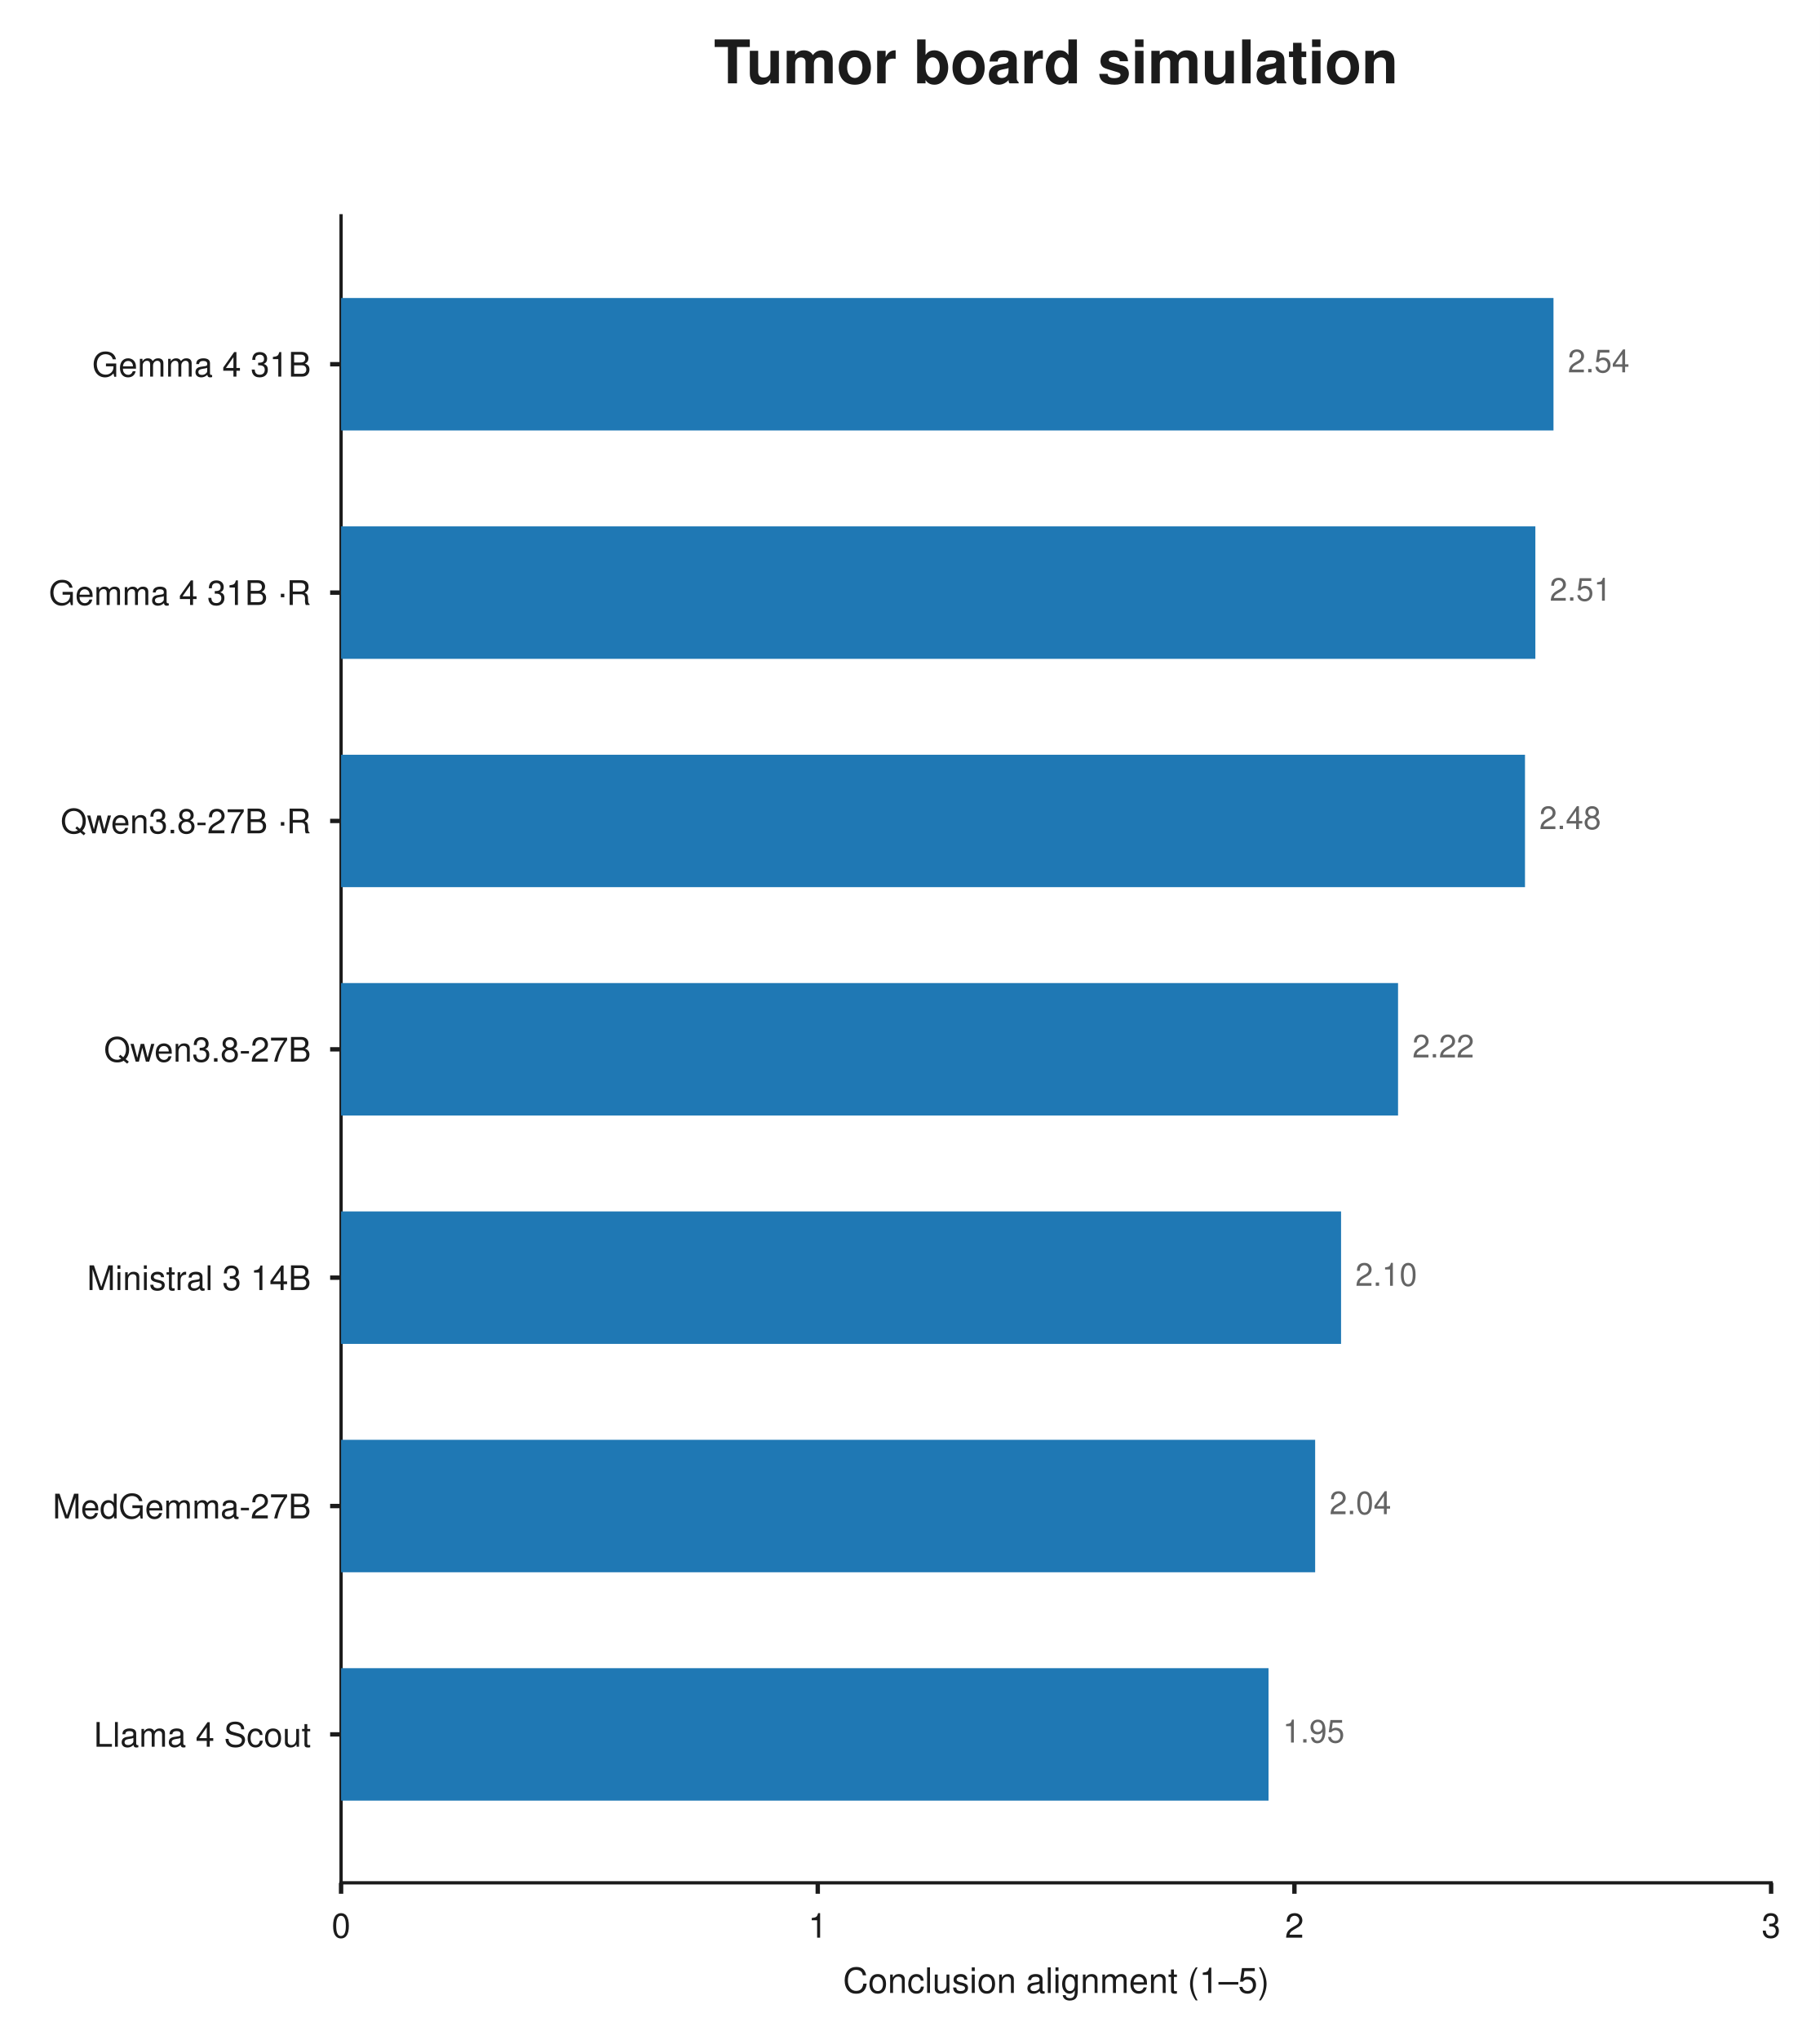
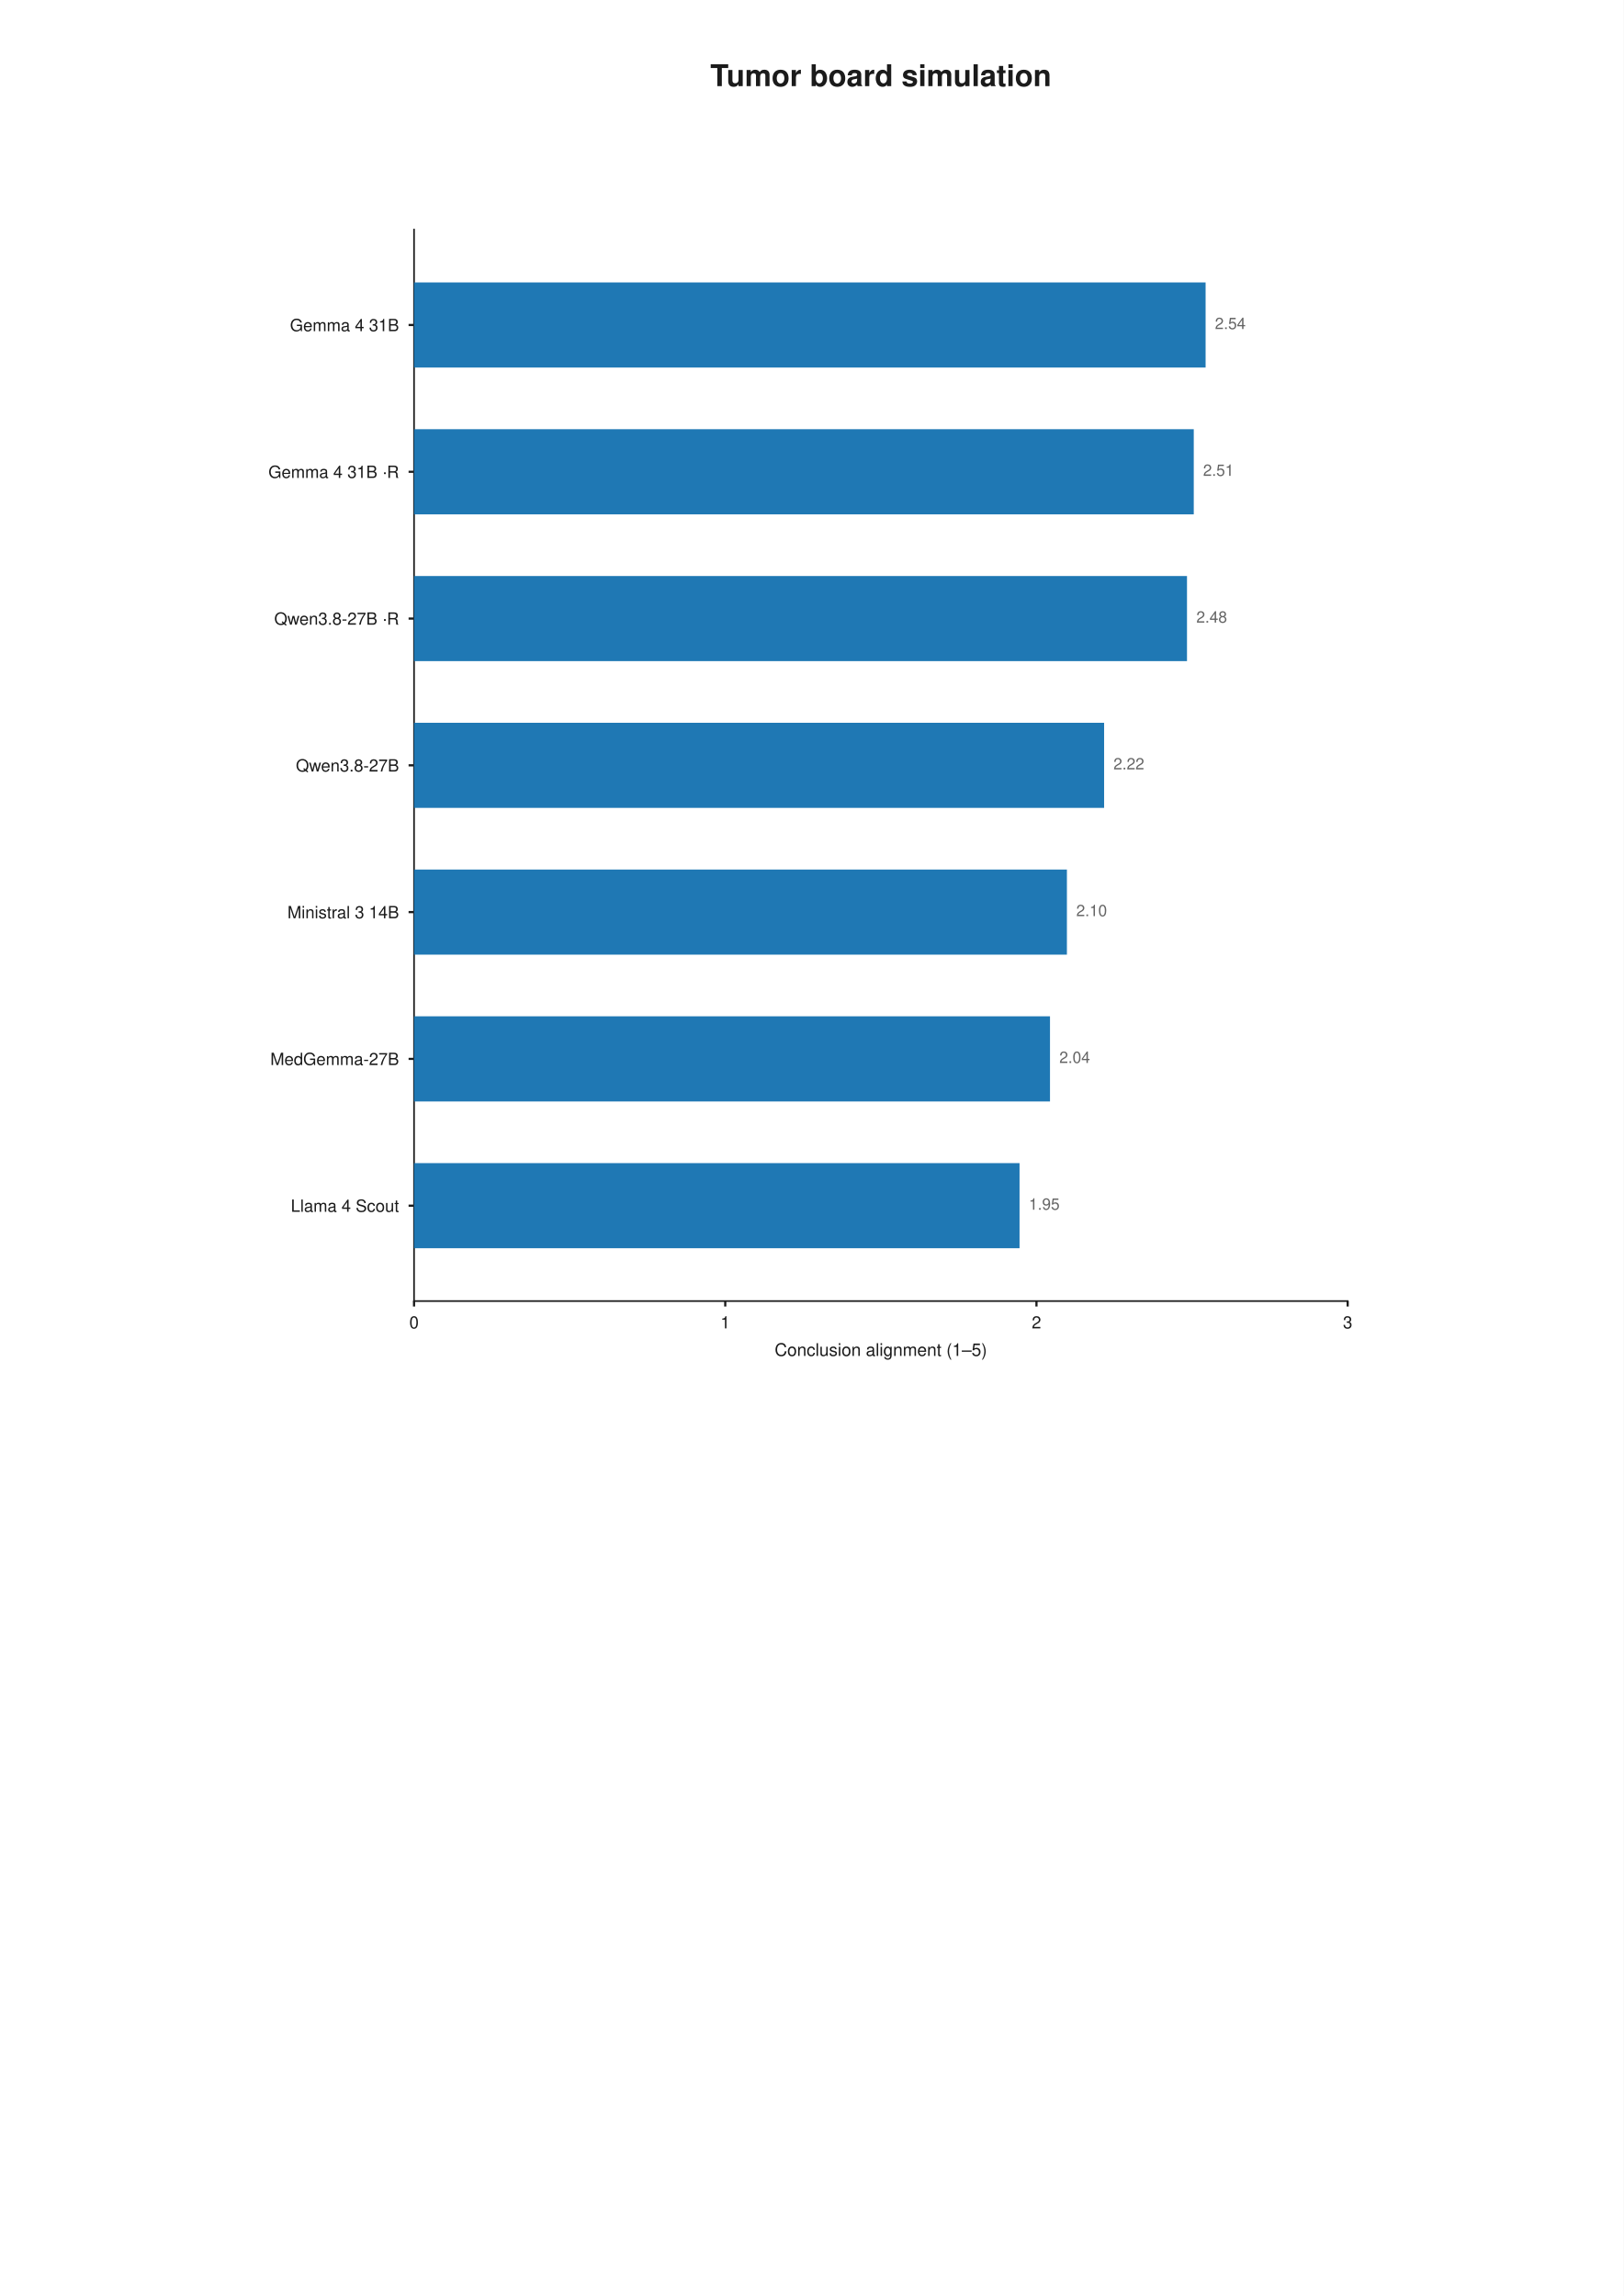
- <svg xmlns="http://www.w3.org/2000/svg" xmlns:xlink="http://www.w3.org/1999/xlink" width="332.505pt" height="372.608pt" viewBox="0 0 332.505 372.608" version="1.1">
+ <svg xmlns="http://www.w3.org/2000/svg" xmlns:xlink="http://www.w3.org/1999/xlink" width="595.276pt" height="841.89pt" viewBox="0 0 595.276 841.89" version="1.1">
  <defs>
    <style type="text/css">*{stroke-linejoin: round; stroke-linecap: butt}</style>
  </defs>
  <g id="figure_1">
    <g id="patch_1">
-       <path d="M 0 372.608  L 332.505 372.608  L 332.505 0  L 0 0  z " style="fill: #ffffff" />
+       <path d="M 0 841.89  L 595.276 841.89  L 595.276 0  L 0 0  z " style="fill: #ffffff" />
    </g>
    <g id="axes_1">
      <g id="patch_2">
-         <path d="M 62.316 343.9  L 323.582 343.9  L 323.582 39.416  L 62.316 39.416  z " style="fill: #ffffff" />
+         <path d="M 151.795 477.071  L 494.079 477.071  L 494.079 84.189  L 151.795 84.189  z " style="fill: #ffffff" />
      </g>
      <g id="matplotlib.axis_1">
        <g id="xtick_1">
          <g id="line2d_1">
            <defs>
-               <path id="m6bf479ea86" d="M 0 0  L 0 2  " style="stroke: #1b1b1b; stroke-width: 0.8" />
+               <path id="m403b4ef21a" d="M 0 0  L 0 2  " style="stroke: #1b1b1b; stroke-width: 0.8" />
            </defs>
            <g>
-               <use xlink:href="#m6bf479ea86" x="62.316" y="343.9" style="fill: #1b1b1b; stroke: #1b1b1b; stroke-width: 0.8" />
+               <use xlink:href="#m403b4ef21a" x="151.795" y="477.071" style="fill: #1b1b1b; stroke: #1b1b1b; stroke-width: 0.8" />
            </g>
          </g>
          <g id="text_1">
-             <text style="font-size: 6.2px; font-family: 'Helvetica', 'Nimbus Sans', 'Arial', 'Liberation Sans', 'DejaVu Sans', sans-serif; text-anchor: middle; fill: #1b1b1b" x="62.316" y="353.92" transform="rotate(-0 62.3155 353.92)">0</text>
+             <text style="font-size: 6.2px; font-family: 'Helvetica', 'Nimbus Sans', 'Arial', 'Liberation Sans', 'DejaVu Sans', sans-serif; text-anchor: middle; fill: #1b1b1b" x="151.795" y="487.091" transform="rotate(-0 151.7953 487.0911)">0</text>
          </g>
        </g>
        <g id="xtick_2">
          <g id="line2d_2">
            <g>
-               <use xlink:href="#m6bf479ea86" x="149.404" y="343.9" style="fill: #1b1b1b; stroke: #1b1b1b; stroke-width: 0.8" />
+               <use xlink:href="#m403b4ef21a" x="265.89" y="477.071" style="fill: #1b1b1b; stroke: #1b1b1b; stroke-width: 0.8" />
            </g>
          </g>
          <g id="text_2">
-             <text style="font-size: 6.2px; font-family: 'Helvetica', 'Nimbus Sans', 'Arial', 'Liberation Sans', 'DejaVu Sans', sans-serif; text-anchor: middle; fill: #1b1b1b" x="149.404" y="353.92" transform="rotate(-0 149.4043 353.92)">1</text>
+             <text style="font-size: 6.2px; font-family: 'Helvetica', 'Nimbus Sans', 'Arial', 'Liberation Sans', 'DejaVu Sans', sans-serif; text-anchor: middle; fill: #1b1b1b" x="265.89" y="487.091" transform="rotate(-0 265.8898 487.0911)">1</text>
          </g>
        </g>
        <g id="xtick_3">
          <g id="line2d_3">
            <g>
-               <use xlink:href="#m6bf479ea86" x="236.493" y="343.9" style="fill: #1b1b1b; stroke: #1b1b1b; stroke-width: 0.8" />
+               <use xlink:href="#m403b4ef21a" x="379.984" y="477.071" style="fill: #1b1b1b; stroke: #1b1b1b; stroke-width: 0.8" />
            </g>
          </g>
          <g id="text_3">
-             <text style="font-size: 6.2px; font-family: 'Helvetica', 'Nimbus Sans', 'Arial', 'Liberation Sans', 'DejaVu Sans', sans-serif; text-anchor: middle; fill: #1b1b1b" x="236.493" y="353.92" transform="rotate(-0 236.4931 353.92)">2</text>
+             <text style="font-size: 6.2px; font-family: 'Helvetica', 'Nimbus Sans', 'Arial', 'Liberation Sans', 'DejaVu Sans', sans-serif; text-anchor: middle; fill: #1b1b1b" x="379.984" y="487.091" transform="rotate(-0 379.9843 487.0911)">2</text>
          </g>
        </g>
        <g id="xtick_4">
          <g id="line2d_4">
            <g>
-               <use xlink:href="#m6bf479ea86" x="323.582" y="343.9" style="fill: #1b1b1b; stroke: #1b1b1b; stroke-width: 0.8" />
+               <use xlink:href="#m403b4ef21a" x="494.079" y="477.071" style="fill: #1b1b1b; stroke: #1b1b1b; stroke-width: 0.8" />
            </g>
          </g>
          <g id="text_4">
-             <text style="font-size: 6.2px; font-family: 'Helvetica', 'Nimbus Sans', 'Arial', 'Liberation Sans', 'DejaVu Sans', sans-serif; text-anchor: middle; fill: #1b1b1b" x="323.582" y="353.92" transform="rotate(-0 323.582 353.92)">3</text>
+             <text style="font-size: 6.2px; font-family: 'Helvetica', 'Nimbus Sans', 'Arial', 'Liberation Sans', 'DejaVu Sans', sans-serif; text-anchor: middle; fill: #1b1b1b" x="494.079" y="487.091" transform="rotate(-0 494.0787 487.0911)">3</text>
          </g>
        </g>
        <g id="text_5">
-           <text style="font-size: 6.4px; font-family: 'Helvetica', 'Nimbus Sans', 'Arial', 'Liberation Sans', 'DejaVu Sans', sans-serif; text-anchor: middle; fill: #1b1b1b" x="192.949" y="364.013" transform="rotate(-0 192.9487 364.0134)">Conclusion alignment  (1–5)</text>
+           <text style="font-size: 6.4px; font-family: 'Helvetica', 'Nimbus Sans', 'Arial', 'Liberation Sans', 'DejaVu Sans', sans-serif; text-anchor: middle; fill: #1b1b1b" x="322.937" y="497.184" transform="rotate(-0 322.937 497.1845)">Conclusion alignment  (1–5)</text>
        </g>
      </g>
      <g id="matplotlib.axis_2">
        <g id="ytick_1">
          <g id="line2d_5">
            <defs>
-               <path id="m2f5a0b1752" d="M 0 0  L -2 0  " style="stroke: #1b1b1b; stroke-width: 0.8" />
+               <path id="m8e1a63becd" d="M 0 0  L -2 0  " style="stroke: #1b1b1b; stroke-width: 0.8" />
            </defs>
            <g>
-               <use xlink:href="#m2f5a0b1752" x="62.316" y="316.788" style="fill: #1b1b1b; stroke: #1b1b1b; stroke-width: 0.8" />
+               <use xlink:href="#m8e1a63becd" x="151.795" y="442.088" style="fill: #1b1b1b; stroke: #1b1b1b; stroke-width: 0.8" />
            </g>
          </g>
          <g id="text_6">
-             <text style="font-size: 6.2px; font-family: 'Helvetica', 'Nimbus Sans', 'Arial', 'Liberation Sans', 'DejaVu Sans', sans-serif; text-anchor: end; fill: #1b1b1b" x="56.816" y="319.048" transform="rotate(-0 56.8155 319.0483)">Llama 4 Scout</text>
+             <text style="font-size: 6.2px; font-family: 'Helvetica', 'Nimbus Sans', 'Arial', 'Liberation Sans', 'DejaVu Sans', sans-serif; text-anchor: end; fill: #1b1b1b" x="146.295" y="444.348" transform="rotate(-0 146.2953 444.3483)">Llama 4 Scout</text>
          </g>
        </g>
        <g id="ytick_2">
          <g id="line2d_6">
            <g>
-               <use xlink:href="#m2f5a0b1752" x="62.316" y="275.078" style="fill: #1b1b1b; stroke: #1b1b1b; stroke-width: 0.8" />
+               <use xlink:href="#m8e1a63becd" x="151.795" y="388.269" style="fill: #1b1b1b; stroke: #1b1b1b; stroke-width: 0.8" />
            </g>
          </g>
          <g id="text_7">
-             <text style="font-size: 6.2px; font-family: 'Helvetica', 'Nimbus Sans', 'Arial', 'Liberation Sans', 'DejaVu Sans', sans-serif; text-anchor: end; fill: #1b1b1b" x="56.816" y="277.338" transform="rotate(-0 56.8155 277.3383)">MedGemma-27B</text>
+             <text style="font-size: 6.2px; font-family: 'Helvetica', 'Nimbus Sans', 'Arial', 'Liberation Sans', 'DejaVu Sans', sans-serif; text-anchor: end; fill: #1b1b1b" x="146.295" y="390.529" transform="rotate(-0 146.2953 390.5289)">MedGemma-27B</text>
          </g>
        </g>
        <g id="ytick_3">
          <g id="line2d_7">
            <g>
-               <use xlink:href="#m2f5a0b1752" x="62.316" y="233.368" style="fill: #1b1b1b; stroke: #1b1b1b; stroke-width: 0.8" />
+               <use xlink:href="#m8e1a63becd" x="151.795" y="334.449" style="fill: #1b1b1b; stroke: #1b1b1b; stroke-width: 0.8" />
            </g>
          </g>
          <g id="text_8">
-             <text style="font-size: 6.2px; font-family: 'Helvetica', 'Nimbus Sans', 'Arial', 'Liberation Sans', 'DejaVu Sans', sans-serif; text-anchor: end; fill: #1b1b1b" x="56.816" y="235.628" transform="rotate(-0 56.8155 235.6282)">Ministral 3 14B</text>
+             <text style="font-size: 6.2px; font-family: 'Helvetica', 'Nimbus Sans', 'Arial', 'Liberation Sans', 'DejaVu Sans', sans-serif; text-anchor: end; fill: #1b1b1b" x="146.295" y="336.709" transform="rotate(-0 146.2953 336.7095)">Ministral 3 14B</text>
          </g>
        </g>
        <g id="ytick_4">
          <g id="line2d_8">
            <g>
-               <use xlink:href="#m2f5a0b1752" x="62.316" y="191.658" style="fill: #1b1b1b; stroke: #1b1b1b; stroke-width: 0.8" />
+               <use xlink:href="#m8e1a63becd" x="151.795" y="280.63" style="fill: #1b1b1b; stroke: #1b1b1b; stroke-width: 0.8" />
            </g>
          </g>
          <g id="text_9">
-             <text style="font-size: 6.2px; font-family: 'Helvetica', 'Nimbus Sans', 'Arial', 'Liberation Sans', 'DejaVu Sans', sans-serif; text-anchor: end; fill: #1b1b1b" x="56.816" y="193.918" transform="rotate(-0 56.8155 193.9181)">Qwen3.8-27B</text>
+             <text style="font-size: 6.2px; font-family: 'Helvetica', 'Nimbus Sans', 'Arial', 'Liberation Sans', 'DejaVu Sans', sans-serif; text-anchor: end; fill: #1b1b1b" x="146.295" y="282.89" transform="rotate(-0 146.2953 282.89)">Qwen3.8-27B</text>
          </g>
        </g>
        <g id="ytick_5">
          <g id="line2d_9">
            <g>
-               <use xlink:href="#m2f5a0b1752" x="62.316" y="149.948" style="fill: #1b1b1b; stroke: #1b1b1b; stroke-width: 0.8" />
+               <use xlink:href="#m8e1a63becd" x="151.795" y="226.81" style="fill: #1b1b1b; stroke: #1b1b1b; stroke-width: 0.8" />
            </g>
          </g>
          <g id="text_10">
-             <text style="font-size: 6.2px; font-family: 'Helvetica', 'Nimbus Sans', 'Arial', 'Liberation Sans', 'DejaVu Sans', sans-serif; text-anchor: end; fill: #1b1b1b" x="56.816" y="152.208" transform="rotate(-0 56.8155 152.2081)">Qwen3.8-27B  ·R</text>
+             <text style="font-size: 6.2px; font-family: 'Helvetica', 'Nimbus Sans', 'Arial', 'Liberation Sans', 'DejaVu Sans', sans-serif; text-anchor: end; fill: #1b1b1b" x="146.295" y="229.071" transform="rotate(-0 146.2953 229.0706)">Qwen3.8-27B  ·R</text>
          </g>
        </g>
        <g id="ytick_6">
          <g id="line2d_10">
            <g>
-               <use xlink:href="#m2f5a0b1752" x="62.316" y="108.238" style="fill: #1b1b1b; stroke: #1b1b1b; stroke-width: 0.8" />
+               <use xlink:href="#m8e1a63becd" x="151.795" y="172.991" style="fill: #1b1b1b; stroke: #1b1b1b; stroke-width: 0.8" />
            </g>
          </g>
          <g id="text_11">
-             <text style="font-size: 6.2px; font-family: 'Helvetica', 'Nimbus Sans', 'Arial', 'Liberation Sans', 'DejaVu Sans', sans-serif; text-anchor: end; fill: #1b1b1b" x="56.816" y="110.498" transform="rotate(-0 56.8155 110.498)">Gemma 4 31B  ·R</text>
+             <text style="font-size: 6.2px; font-family: 'Helvetica', 'Nimbus Sans', 'Arial', 'Liberation Sans', 'DejaVu Sans', sans-serif; text-anchor: end; fill: #1b1b1b" x="146.295" y="175.251" transform="rotate(-0 146.2953 175.2511)">Gemma 4 31B  ·R</text>
          </g>
        </g>
        <g id="ytick_7">
          <g id="line2d_11">
            <g>
-               <use xlink:href="#m2f5a0b1752" x="62.316" y="66.528" style="fill: #1b1b1b; stroke: #1b1b1b; stroke-width: 0.8" />
+               <use xlink:href="#m8e1a63becd" x="151.795" y="119.172" style="fill: #1b1b1b; stroke: #1b1b1b; stroke-width: 0.8" />
            </g>
          </g>
          <g id="text_12">
-             <text style="font-size: 6.2px; font-family: 'Helvetica', 'Nimbus Sans', 'Arial', 'Liberation Sans', 'DejaVu Sans', sans-serif; text-anchor: end; fill: #1b1b1b" x="56.816" y="68.788" transform="rotate(-0 56.8155 68.78795)">Gemma 4 31B</text>
+             <text style="font-size: 6.2px; font-family: 'Helvetica', 'Nimbus Sans', 'Arial', 'Liberation Sans', 'DejaVu Sans', sans-serif; text-anchor: end; fill: #1b1b1b" x="146.295" y="121.432" transform="rotate(-0 146.2953 121.4317)">Gemma 4 31B</text>
          </g>
        </g>
      </g>
      <g id="patch_3">
-         <path d="M 62.316 343.9  L 62.316 39.416  " style="fill: none; stroke: #1b1b1b; stroke-width: 0.6; stroke-linejoin: miter; stroke-linecap: square" />
+         <path d="M 151.795 477.071  L 151.795 84.189  " style="fill: none; stroke: #1b1b1b; stroke-width: 0.6; stroke-linejoin: miter; stroke-linecap: square" />
      </g>
      <g id="patch_4">
-         <path d="M 62.316 343.9  L 323.582 343.9  " style="fill: none; stroke: #1b1b1b; stroke-width: 0.6; stroke-linejoin: miter; stroke-linecap: square" />
+         <path d="M 151.795 477.071  L 494.079 477.071  " style="fill: none; stroke: #1b1b1b; stroke-width: 0.6; stroke-linejoin: miter; stroke-linecap: square" />
      </g>
      <g id="patch_5">
-         <path d="M 62.316 328.884  L 231.76 328.884  L 231.76 304.692  L 62.316 304.692  z " clip-path="url(#p908f32d0e1)" style="fill: #1f78b4" />
+         <path d="M 151.795 457.696  L 373.783 457.696  L 373.783 426.481  L 151.795 426.481  z " clip-path="url(#p4aee7ea5e2)" style="fill: #1f78b4" />
      </g>
      <g id="patch_6">
-         <path d="M 62.316 287.174  L 240.28 287.174  L 240.28 262.982  L 62.316 262.982  z " clip-path="url(#p908f32d0e1)" style="fill: #1f78b4" />
+         <path d="M 151.795 403.876  L 384.945 403.876  L 384.945 372.661  L 151.795 372.661  z " clip-path="url(#p4aee7ea5e2)" style="fill: #1f78b4" />
      </g>
      <g id="patch_7">
-         <path d="M 62.316 245.464  L 245.013 245.464  L 245.013 221.272  L 62.316 221.272  z " clip-path="url(#p908f32d0e1)" style="fill: #1f78b4" />
+         <path d="M 151.795 350.057  L 391.146 350.057  L 391.146 318.842  L 151.795 318.842  z " clip-path="url(#p4aee7ea5e2)" style="fill: #1f78b4" />
      </g>
      <g id="patch_8">
-         <path d="M 62.316 203.754  L 255.425 203.754  L 255.425 179.562  L 62.316 179.562  z " clip-path="url(#p908f32d0e1)" style="fill: #1f78b4" />
+         <path d="M 151.795 296.238  L 404.787 296.238  L 404.787 265.022  L 151.795 265.022  z " clip-path="url(#p4aee7ea5e2)" style="fill: #1f78b4" />
      </g>
      <g id="patch_9">
-         <path d="M 62.316 162.044  L 278.618 162.044  L 278.618 137.852  L 62.316 137.852  z " clip-path="url(#p908f32d0e1)" style="fill: #1f78b4" />
+         <path d="M 151.795 242.418  L 435.171 242.418  L 435.171 211.203  L 151.795 211.203  z " clip-path="url(#p4aee7ea5e2)" style="fill: #1f78b4" />
      </g>
      <g id="patch_10">
-         <path d="M 62.316 120.334  L 280.511 120.334  L 280.511 96.142  L 62.316 96.142  z " clip-path="url(#p908f32d0e1)" style="fill: #1f78b4" />
+         <path d="M 151.795 188.599  L 437.652 188.599  L 437.652 157.383  L 151.795 157.383  z " clip-path="url(#p4aee7ea5e2)" style="fill: #1f78b4" />
      </g>
      <g id="patch_11">
-         <path d="M 62.316 78.624  L 283.824 78.624  L 283.824 54.432  L 62.316 54.432  z " clip-path="url(#p908f32d0e1)" style="fill: #1f78b4" />
+         <path d="M 151.795 134.779  L 441.992 134.779  L 441.992 103.564  L 151.795 103.564  z " clip-path="url(#p4aee7ea5e2)" style="fill: #1f78b4" />
      </g>
      <g id="text_13">
-         <text style="font-size: 5.8px; font-family: 'Helvetica', 'Nimbus Sans', 'Arial', 'Liberation Sans', 'DejaVu Sans', sans-serif; text-anchor: start; fill: #646464" x="234.373" y="318.27" transform="rotate(-0 234.3727 318.2704)">1.95</text>
+         <text style="font-size: 5.8px; font-family: 'Helvetica', 'Nimbus Sans', 'Arial', 'Liberation Sans', 'DejaVu Sans', sans-serif; text-anchor: start; fill: #646464" x="377.206" y="443.57" transform="rotate(-0 377.2063 443.5704)">1.95</text>
      </g>
      <g id="text_14">
-         <text style="font-size: 5.8px; font-family: 'Helvetica', 'Nimbus Sans', 'Arial', 'Liberation Sans', 'DejaVu Sans', sans-serif; text-anchor: start; fill: #646464" x="242.892" y="276.56" transform="rotate(-0 242.8923 276.5603)">2.04</text>
+         <text style="font-size: 5.8px; font-family: 'Helvetica', 'Nimbus Sans', 'Arial', 'Liberation Sans', 'DejaVu Sans', sans-serif; text-anchor: start; fill: #646464" x="388.368" y="389.751" transform="rotate(-0 388.3677 389.751)">2.04</text>
      </g>
      <g id="text_15">
-         <text style="font-size: 5.8px; font-family: 'Helvetica', 'Nimbus Sans', 'Arial', 'Liberation Sans', 'DejaVu Sans', sans-serif; text-anchor: start; fill: #646464" x="247.625" y="234.85" transform="rotate(-0 247.6254 234.8503)">2.10</text>
+         <text style="font-size: 5.8px; font-family: 'Helvetica', 'Nimbus Sans', 'Arial', 'Liberation Sans', 'DejaVu Sans', sans-serif; text-anchor: start; fill: #646464" x="394.569" y="335.932" transform="rotate(-0 394.5685 335.9315)">2.10</text>
      </g>
      <g id="text_16">
-         <text style="font-size: 5.8px; font-family: 'Helvetica', 'Nimbus Sans', 'Arial', 'Liberation Sans', 'DejaVu Sans', sans-serif; text-anchor: start; fill: #646464" x="258.038" y="193.14" transform="rotate(-0 258.0382 193.1402)">2.22</text>
+         <text style="font-size: 5.8px; font-family: 'Helvetica', 'Nimbus Sans', 'Arial', 'Liberation Sans', 'DejaVu Sans', sans-serif; text-anchor: start; fill: #646464" x="408.21" y="282.112" transform="rotate(-0 408.2102 282.1121)">2.22</text>
      </g>
      <g id="text_17">
-         <text style="font-size: 5.8px; font-family: 'Helvetica', 'Nimbus Sans', 'Arial', 'Liberation Sans', 'DejaVu Sans', sans-serif; text-anchor: start; fill: #646464" x="281.23" y="151.43" transform="rotate(-0 281.2303 151.4302)">2.48</text>
+         <text style="font-size: 5.8px; font-family: 'Helvetica', 'Nimbus Sans', 'Arial', 'Liberation Sans', 'DejaVu Sans', sans-serif; text-anchor: start; fill: #646464" x="438.594" y="228.293" transform="rotate(-0 438.5941 228.2927)">2.48</text>
      </g>
      <g id="text_18">
-         <text style="font-size: 5.8px; font-family: 'Helvetica', 'Nimbus Sans', 'Arial', 'Liberation Sans', 'DejaVu Sans', sans-serif; text-anchor: start; fill: #646464" x="283.124" y="109.72" transform="rotate(-0 283.1235 109.7201)">2.51</text>
+         <text style="font-size: 5.8px; font-family: 'Helvetica', 'Nimbus Sans', 'Arial', 'Liberation Sans', 'DejaVu Sans', sans-serif; text-anchor: start; fill: #646464" x="441.074" y="174.473" transform="rotate(-0 441.0744 174.4732)">2.51</text>
      </g>
      <g id="text_19">
-         <text style="font-size: 5.8px; font-family: 'Helvetica', 'Nimbus Sans', 'Arial', 'Liberation Sans', 'DejaVu Sans', sans-serif; text-anchor: start; fill: #646464" x="286.437" y="68.01" transform="rotate(-0 286.4367 68.01003)">2.54</text>
+         <text style="font-size: 5.8px; font-family: 'Helvetica', 'Nimbus Sans', 'Arial', 'Liberation Sans', 'DejaVu Sans', sans-serif; text-anchor: start; fill: #646464" x="445.415" y="120.654" transform="rotate(-0 445.415 120.6538)">2.54</text>
      </g>
    </g>
    <g id="text_20">
-       <text style="font-weight: 700; font-size: 11px; font-family: 'Helvetica', 'Nimbus Sans', 'Arial', 'Liberation Sans', 'DejaVu Sans', sans-serif; text-anchor: middle; fill: #1b1b1b" x="192.949" y="15.22" transform="rotate(-0 192.9487 15.21969)">Tumor board simulation</text>
+       <text style="font-weight: 700; font-size: 11px; font-family: 'Helvetica', 'Nimbus Sans', 'Arial', 'Liberation Sans', 'DejaVu Sans', sans-serif; text-anchor: middle; fill: #1b1b1b" x="322.937" y="31.593" transform="rotate(-0 322.937 31.5926)">Tumor board simulation</text>
    </g>
  </g>
  <defs>
-     <clipPath id="p908f32d0e1">
-       <rect x="62.316" y="39.416" width="261.266" height="304.483" />
+     <clipPath id="p4aee7ea5e2">
+       <rect x="151.795" y="84.189" width="342.283" height="392.882" />
    </clipPath>
  </defs>
</svg>
